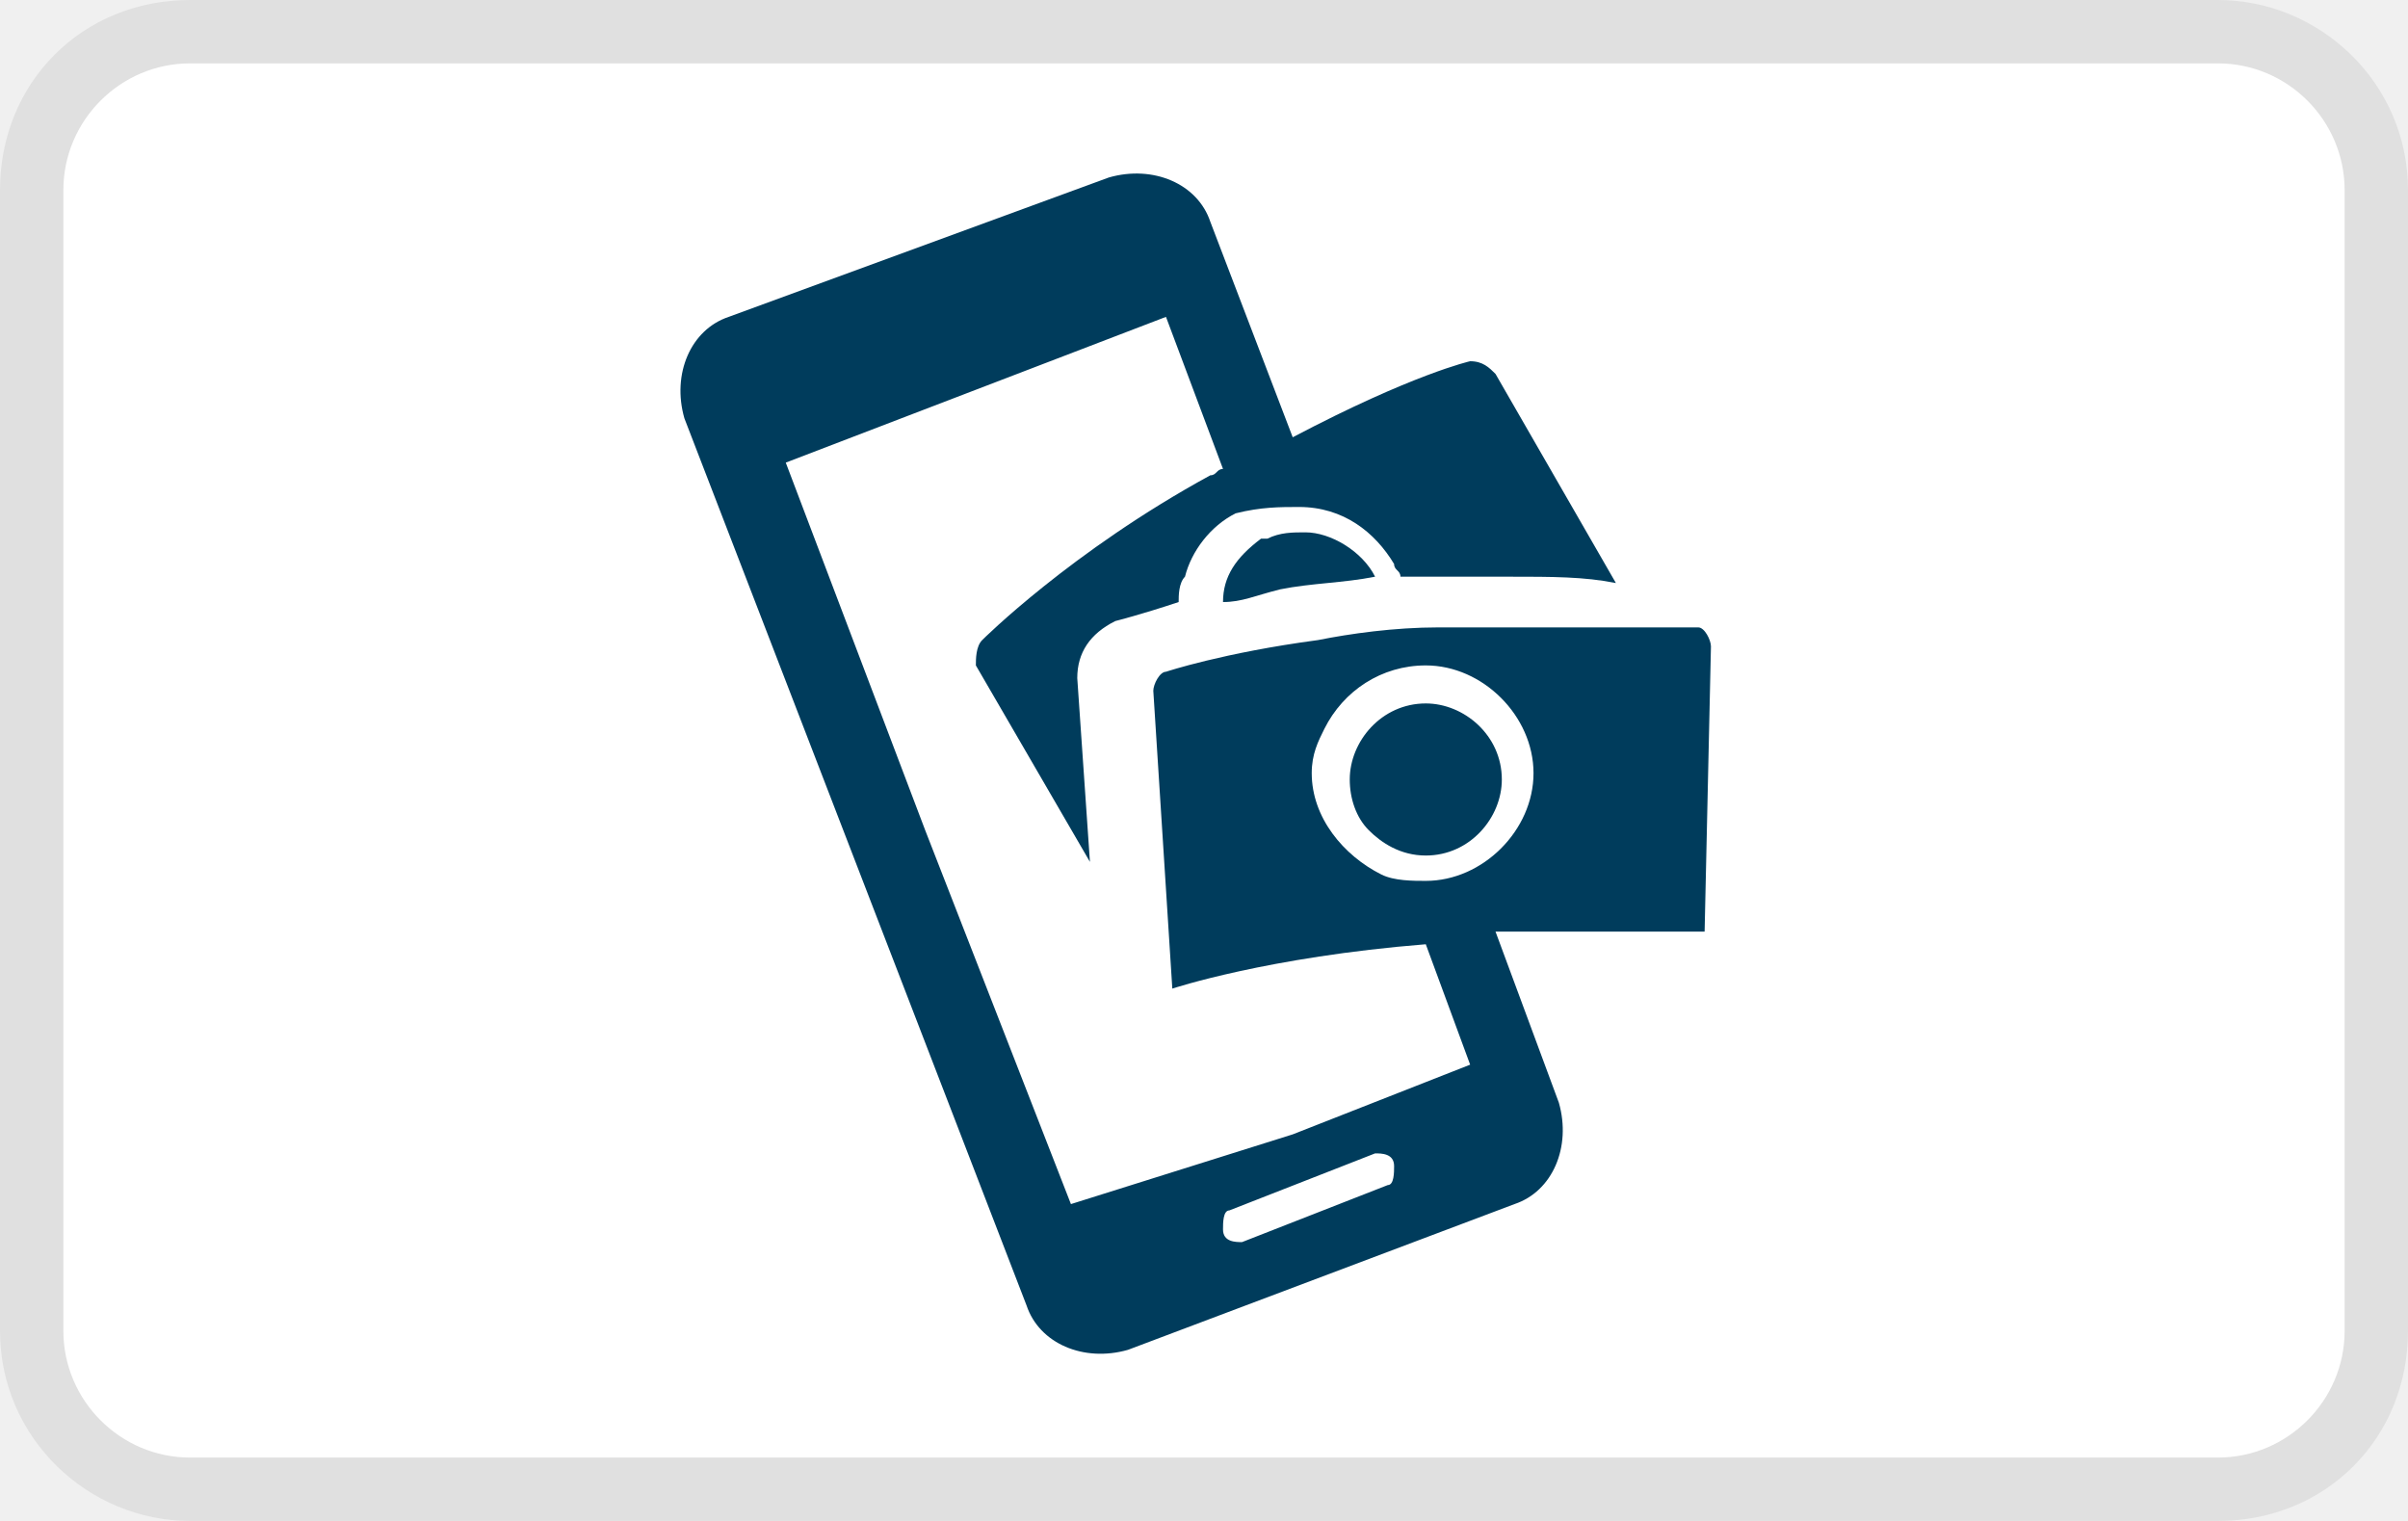
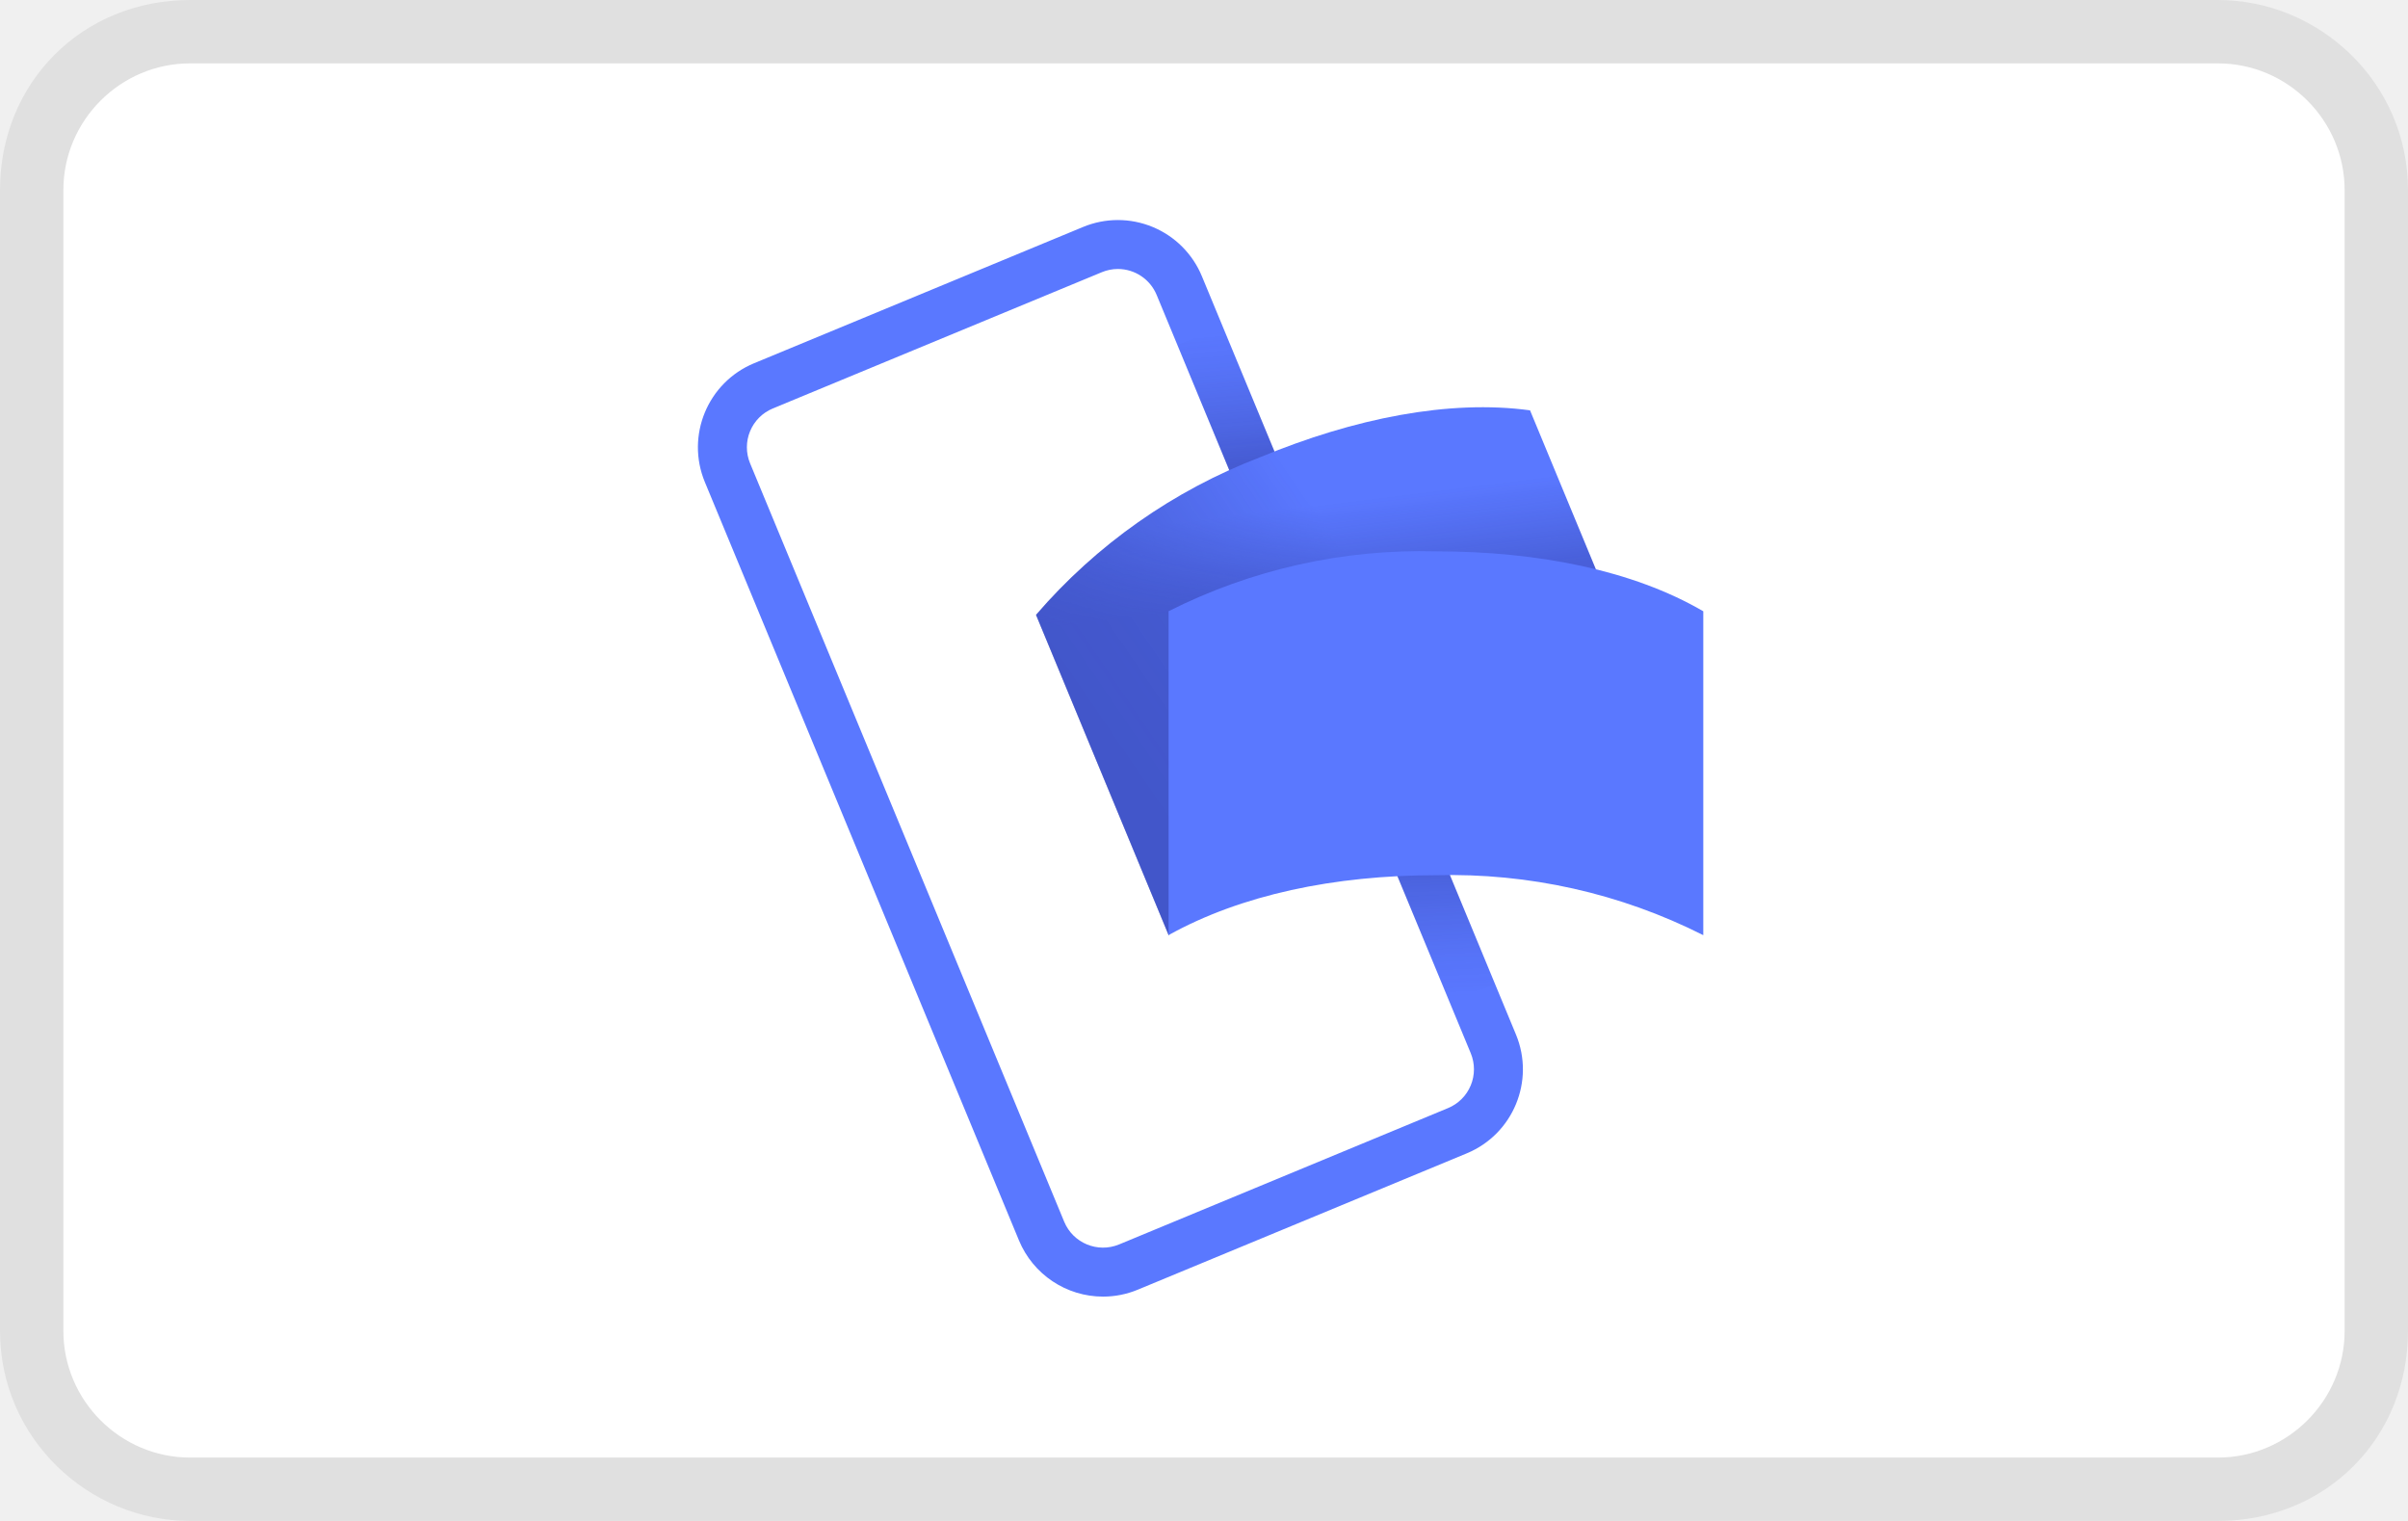
<svg xmlns="http://www.w3.org/2000/svg" xmlns:xlink="http://www.w3.org/1999/xlink" version="1.1" id="Layer_1" x="0px" y="0px" viewBox="0 0 38 24" style="enable-background:new 0 0 38 24;" xml:space="preserve">
-   <style type="text/css">
+   <defs id="defs73">
+     <linearGradient id="a" x1="0.487" x2="0.524" y1="0.76" y2="-0.006">
+       <stop stop-color="#504678" offset="0%" id="stop2" />
+       <stop stop-color="#504678" stop-opacity=".616" offset="30.2%" id="stop4" />
+       <stop stop-color="#504678" stop-opacity=".283" offset="60.8%" id="stop6" />
+       <stop stop-color="#504678" stop-opacity=".076" offset="85.2%" id="stop8" />
+       <stop stop-color="#504678" stop-opacity="0" offset="100%" id="stop10" />
+     </linearGradient>
+     <linearGradient id="b" x1="5.661" x2="21.76" y1="25.536" y2="16.29" gradientTransform="scale(1.089502,0.9178508)" gradientUnits="userSpaceOnUse">
+       <stop stop-color="#504678" offset="0%" id="stop13" />
+       <stop stop-color="#504678" stop-opacity=".872" offset="17.9%" id="stop15" />
+       <stop stop-color="#504678" stop-opacity=".536" offset="52.6%" id="stop17" />
+       <stop stop-color="#504678" stop-opacity="0" offset="100%" id="stop19" />
+     </linearGradient>
+     <linearGradient id="c" x1="18.2" x2="17.292" y1="13.974" y2="7.858" gradientTransform="scale(1.089502,0.9178508)" gradientUnits="userSpaceOnUse">
+       <stop stop-color="#504678" offset="0%" id="stop22" />
+       <stop stop-color="#504678" stop-opacity=".332" offset="64.3%" id="stop24" />
+       <stop stop-color="#504678" stop-opacity="0" offset="100%" id="stop26" />
+     </linearGradient>
+     <linearGradient xlink:href="#a" id="linearGradient878" x1="93.057" y1="8.709" x2="93.353" y2="2.519" gradientTransform="matrix(0.3881282,0,0,2.576468,-9.267091,12.54081)" gradientUnits="userSpaceOnUse" />
+     <linearGradient xlink:href="#a" id="linearGradient880" x1="123.582" y1="16.343" x2="123.897" y2="9.757" gradientTransform="matrix(0.3648035,0,0,2.741201,-72.01092,-91.66386)" gradientUnits="userSpaceOnUse" />
+   </defs>
+   <style type="text/css" id="style2">
	.st0{opacity:7.000000e-02;enable-background:new    ;}
	.st1{fill:#FFFFFF;}
	.st2{display:none;fill:#0F2496;}
	.st3{display:none;}
	.st4{display:inline;}
	.st5{clip-path:url(#SVGID_2_);}
	.st6{clip-path:url(#SVGID_4_);fill:#FFFFFF;}
	.st7{clip-path:url(#SVGID_4_);fill:#E21E27;}
	.st8{fill:#F79F1A;}
	.st9{fill:#EA001B;}
	.st10{fill:#FF5F01;}
	.st11{display:none;fill:#3086C8;}
	.st12{display:none;fill:#0079BE;}
	.st13{display:none;fill:#FFFFFF;}
	.st14{fill:none;}
	.st15{fill:#003C5C;}
</style>
-   <path class="st0" d="M35,0H3C1.3,0,0,1.3,0,3v18c0,1.7,1.4,3,3,3h32c1.7,0,3-1.3,3-3V3C38,1.3,36.6,0,35,0z" />
-   <path class="st1" d="M35,1c1.1,0,2,0.9,2,2v18c0,1.1-0.9,2-2,2H3c-1.1,0-2-0.9-2-2V3c0-1.1,0.9-2,2-2H35" />
-   <path class="st2" d="M15.8,7.9L14.1,16h2.1L18,7.9H15.8z M29.5,7.9h-1.8c-0.4,0-0.8,0.2-0.9,0.6L23.6,16h2.2l0.4-1.2H29l0.3,1.2h2  L29.5,7.9L29.5,7.9z M26.9,13.2l1.1-3.1l0.6,3.1H26.9L26.9,13.2z M12.7,7.9l-2.2,5.5L9.6,8.7c-0.1-0.5-0.5-0.8-1-0.8H5l0,0.2  c0.7,0.2,1.6,0.4,2.1,0.7C7.4,9,7.5,9.1,7.6,9.5l1.7,6.5h2.2l3.4-8.1L12.7,7.9C12.7,7.9,12.7,7.9,12.7,7.9z M20.8,10.2  c0-0.3,0.3-0.6,0.9-0.7c0.3,0,1.1-0.1,2.1,0.4l0.4-1.7c-0.5-0.2-1.2-0.4-2-0.4c-2.1,0-3.6,1.1-3.6,2.7c0,1.2,1.1,1.8,1.8,2.2  c0.8,0.4,1.1,0.7,1.1,1c0,0.5-0.7,0.8-1.3,0.8c-1.1,0-1.7-0.3-2.2-0.5l-0.4,1.8c0.5,0.2,1.4,0.4,2.4,0.4c2.2,0,3.7-1.1,3.7-2.8  C23.7,11.3,20.7,11.1,20.8,10.2L20.8,10.2z" />
-   <g class="st3">
-     <g class="st4">
-       <defs>
+   <path class="st0" d="M35,0H3C1.3,0,0,1.3,0,3v18c0,1.7,1.4,3,3,3h32c1.7,0,3-1.3,3-3V3C38,1.3,36.6,0,35,0z" id="path4" />
+   <path class="st1" d="M35,1c1.1,0,2,0.9,2,2v18c0,1.1-0.9,2-2,2H3c-1.1,0-2-0.9-2-2V3c0-1.1,0.9-2,2-2H35" id="path6" />
+   <path class="st2" d="M15.8,7.9L14.1,16h2.1L18,7.9H15.8z M29.5,7.9h-1.8c-0.4,0-0.8,0.2-0.9,0.6L23.6,16h2.2l0.4-1.2H29l0.3,1.2h2  L29.5,7.9L29.5,7.9z M26.9,13.2l1.1-3.1l0.6,3.1H26.9L26.9,13.2z M12.7,7.9l-2.2,5.5L9.6,8.7c-0.1-0.5-0.5-0.8-1-0.8H5l0,0.2  c0.7,0.2,1.6,0.4,2.1,0.7C7.4,9,7.5,9.1,7.6,9.5l1.7,6.5h2.2l3.4-8.1L12.7,7.9C12.7,7.9,12.7,7.9,12.7,7.9z M20.8,10.2  c0-0.3,0.3-0.6,0.9-0.7c0.3,0,1.1-0.1,2.1,0.4l0.4-1.7c-0.5-0.2-1.2-0.4-2-0.4c-2.1,0-3.6,1.1-3.6,2.7c0,1.2,1.1,1.8,1.8,2.2  c0.8,0.4,1.1,0.7,1.1,1c0,0.5-0.7,0.8-1.3,0.8c-1.1,0-1.7-0.3-2.2-0.5l-0.4,1.8c0.5,0.2,1.4,0.4,2.4,0.4c2.2,0,3.7-1.1,3.7-2.8  C23.7,11.3,20.7,11.1,20.8,10.2L20.8,10.2z" id="path8" />
+   <g class="st3" id="g38">
+     <g class="st4" id="g36">
+       <defs id="defs11">
        <rect id="SVGID_1_" x="4.5" y="2.4" width="29" height="19.2" />
      </defs>
      <clipPath id="SVGID_2_">
-         <use xlink:href="#SVGID_1_" style="overflow:visible;" />
+         <use xlink:href="#SVGID_1_" style="overflow:visible;" id="use13" />
      </clipPath>
-       <g class="st5">
-         <defs>
+       <g class="st5" clip-path="url(#SVGID_2_)" id="g34">
+         <defs id="defs17">
          <rect id="SVGID_3_" x="4.5" y="2.4" width="29" height="19.2" />
        </defs>
        <clipPath id="SVGID_4_">
-           <use xlink:href="#SVGID_3_" style="overflow:visible;" />
+           <use xlink:href="#SVGID_3_" style="overflow:visible;" id="use19" />
        </clipPath>
-         <path class="st6" d="M13.2,3.4c-4.7,0-8.6,3.8-8.6,8.6c0,4.7,3.8,8.6,8.6,8.6h11.5c4.7,0,8.6-3.8,8.6-8.6c0-4.7-3.8-8.6-8.6-8.6     H13.2z" />
-         <path class="st6" d="M24.8,20.7H13.2c-4.8,0-8.7-3.9-8.7-8.7c0-4.8,3.9-8.7,8.7-8.7h11.5c4.8,0,8.7,3.9,8.7,8.7     C33.5,16.8,29.6,20.7,24.8,20.7 M13.2,3.4c-4.7,0-8.6,3.8-8.6,8.6c0,4.7,3.8,8.6,8.6,8.6h11.5c4.7,0,8.6-3.8,8.6-8.6     c0-4.7-3.8-8.6-8.6-8.6H13.2z" />
-         <path class="st7" d="M26.8,11.5l3.8,4.6c0.8-1.1,1.3-2.5,1.3-4c0-1.6-0.5-3-1.4-4.2L26.8,11.5z" />
-         <path class="st7" d="M15.9,7.4c2.9,0,5,0.7,5.2,3.1l3-3.1h6c-1.3-1.5-3.2-2.5-5.4-2.5H13.2c-2.2,0-4.1,1-5.4,2.5H15.9z" />
-         <path class="st7" d="M11.2,10.4l-1,2.8h4.1c1.2,0,1.6-0.5,1.9-1.5c0.3-1-0.4-1.3-1.2-1.3H11.2z" />
-         <path class="st7" d="M24.2,16.4l-3.2-4c-0.6,2.7-2.5,4-6.1,4H7.7c1.3,1.6,3.3,2.7,5.6,2.7h11.5c2.2,0,4.3-1.1,5.6-2.7H24.2z" />
+         <path class="st6" d="M13.2,3.4c-4.7,0-8.6,3.8-8.6,8.6c0,4.7,3.8,8.6,8.6,8.6h11.5c4.7,0,8.6-3.8,8.6-8.6c0-4.7-3.8-8.6-8.6-8.6     H13.2z" clip-path="url(#SVGID_4_)" id="path22" />
+         <path class="st6" d="M24.8,20.7H13.2c-4.8,0-8.7-3.9-8.7-8.7c0-4.8,3.9-8.7,8.7-8.7h11.5c4.8,0,8.7,3.9,8.7,8.7     C33.5,16.8,29.6,20.7,24.8,20.7 M13.2,3.4c-4.7,0-8.6,3.8-8.6,8.6c0,4.7,3.8,8.6,8.6,8.6h11.5c4.7,0,8.6-3.8,8.6-8.6     c0-4.7-3.8-8.6-8.6-8.6H13.2z" clip-path="url(#SVGID_4_)" id="path24" />
+         <path class="st7" d="M26.8,11.5l3.8,4.6c0.8-1.1,1.3-2.5,1.3-4c0-1.6-0.5-3-1.4-4.2L26.8,11.5z" clip-path="url(#SVGID_4_)" id="path26" />
+         <path class="st7" d="M15.9,7.4c2.9,0,5,0.7,5.2,3.1l3-3.1h6c-1.3-1.5-3.2-2.5-5.4-2.5H13.2c-2.2,0-4.1,1-5.4,2.5H15.9z" clip-path="url(#SVGID_4_)" id="path28" />
+         <path class="st7" d="M11.2,10.4l-1,2.8h4.1c1.2,0,1.6-0.5,1.9-1.5c0.3-1-0.4-1.3-1.2-1.3H11.2z" clip-path="url(#SVGID_4_)" id="path30" />
+         <path class="st7" d="M24.2,16.4l-3.2-4c-0.6,2.7-2.5,4-6.1,4H7.7c1.3,1.6,3.3,2.7,5.6,2.7h11.5c2.2,0,4.3-1.1,5.6-2.7H24.2z" clip-path="url(#SVGID_4_)" id="path32" />
      </g>
    </g>
  </g>
  <g id="g3125" class="st3">
    <g id="g3115" class="st4">
      <g id="g3110">
        <path id="path2997" class="st8" d="M30.9,12c0,4.1-3.3,7.4-7.4,7.4s-7.4-3.3-7.4-7.4s3.3-7.4,7.4-7.4S30.9,7.9,30.9,12z" />
        <path id="path2995" class="st9" d="M21.8,12c0,4.1-3.3,7.4-7.4,7.4S7.1,16.1,7.1,12s3.3-7.4,7.4-7.4S21.8,7.9,21.8,12L21.8,12z" />
        <path id="path2999" class="st10" d="M19,6.2c-1.7,1.4-2.8,3.5-2.8,5.8s1.1,4.5,2.8,5.8c1.7-1.4,2.8-3.5,2.8-5.8S20.7,7.5,19,6.2     L19,6.2z" />
      </g>
    </g>
  </g>
-   <path class="st11" d="M2.3,0C1,0,0,0.9,0,2V22c0,1.1,1,2,2.3,2h33.2c1.4,0,2.5-0.9,2.5-2V2c0-1.1-1.1-2-2.5-2H2.3z M17.4,13.3  L15.9,10h-2.1v4.7L11.7,10h-1.7L7.9,15h1.3l0.5-1.2h2.5l0.5,1.2h2.5v-3.7l1.7,3.7H18l1.6-3.6V15h1.5v-5H19L17.4,13.3z M10.1,12.7  l0.8-1.7l0.8,1.7H10.1z M27.4,11.6L26,10h-4V15h3.8l1.5-1.6l1.5,1.6h1.1v-0.5l-1.8-2l1.8-1.9V10h-1.1L27.4,11.6z M25.1,13.9h-1.9v-1  H25v-0.9h-1.8v-1l2.1,0l1.2,1.4C26.5,12.5,25.1,13.9,25.1,13.9z M31,10.7l-1.7,1.8l1.7,1.8V16h-1.1v0h-1.7l-0.9-1.1l-1,1.1h-4.8v0  H19v0h0v-0.5L18.7,16h-2.3l-0.3-0.6V16h-4.2l-0.5-1.2h-0.8L10,16H7.9v0H7v-1.9l0.9-1.6v0L9.4,9h3.1l0.4,1V9h3.8l0.8,1.7L18.4,9h3v0  h0.4v0h-0.4v0h5.2l0.9,1l1-1h1.5v0H31V10.7z" />
-   <path class="st12" d="M20.8,20.3c4.6,0,8.7-3.7,8.7-8.3c0-5-4.2-8.4-8.7-8.4h-3.9c-4.6,0-8.4,3.4-8.4,8.4c0,4.5,3.8,8.3,8.4,8.3  H20.8z" />
-   <path class="st13" d="M16.9,4.4c-4.2,0-7.6,3.4-7.6,7.6c0,4.2,3.4,7.6,7.6,7.6c4.2,0,7.6-3.4,7.6-7.6C24.5,7.8,21.1,4.4,16.9,4.4z   M12.1,12L12.1,12c0-2.1,1.3-3.8,3.1-4.5v9C13.4,15.8,12.1,14,12.1,12z M18.6,16.5L18.6,16.5v-9c1.8,0.7,3.1,2.5,3.1,4.5  C21.7,14,20.4,15.8,18.6,16.5z" />
-   <path class="st13" d="M16.9,4.4c-4.2,0-7.6,3.4-7.6,7.6c0,4.2,3.4,7.6,7.6,7.6c4.2,0,7.6-3.4,7.6-7.6C24.5,7.8,21.1,4.4,16.9,4.4z   M12.1,12L12.1,12c0-2.1,1.3-3.8,3.1-4.5v9C13.4,15.8,12.1,14,12.1,12z M18.6,16.5L18.6,16.5v-9c1.8,0.7,3.1,2.5,3.1,4.5  C21.7,14,20.4,15.8,18.6,16.5z" />
-   <g>
-     <path class="st14" d="M12.4,7.3l2.2,5.8L12.4,7.3z" />
-     <path class="st14" d="M21.7,18.2l-2.3,0.9c-0.1,0-0.2,0.2-0.1,0.3c0,0.1,0.2,0.2,0.3,0.2l2.3-0.9c0.1,0,0.2-0.2,0.1-0.3   C22,18.3,21.8,18.2,21.7,18.2z" />
-     <path class="st14" d="M16.9,19l3.3-1.2L16.9,19z" />
-     <path class="st14" d="M22.5,10.5c-0.7,0-1.3,0.4-1.6,1l0.3,0.8v0c0-0.7,0.6-1.2,1.2-1.2s1.2,0.6,1.2,1.2c0,0.7-0.6,1.2-1.2,1.2   c-0.4,0-0.7-0.2-0.9-0.4l0.3,0.8c0.2,0.1,0.4,0.1,0.7,0.1c0.9,0,1.7-0.8,1.7-1.7C24.2,11.3,23.4,10.5,22.5,10.5z" />
-     <path class="st15" d="M19.3,9.5c0.3,0,0.5-0.1,0.9-0.2c0.5-0.1,1-0.1,1.5-0.2c0,0,0,0,0,0c-0.2-0.4-0.7-0.7-1.1-0.7   c-0.2,0-0.4,0-0.6,0.1c0,0,0,0-0.1,0C19.5,8.8,19.3,9.1,19.3,9.5z" />
-     <path class="st15" d="M27,10.2c0-0.1-0.1-0.3-0.2-0.3l0,0l0,0l0,0l0,0c0,0,0,0,0,0l0,0h0l0,0h0l0,0h0l0,0c0,0,0,0,0,0c0,0,0,0,0,0   s0,0,0,0l0,0c0,0,0,0,0,0s0,0,0,0c0,0,0,0,0,0c0,0,0,0,0,0c0,0,0,0,0,0l0,0c0,0,0,0,0,0h0c0,0,0,0-0.1,0c0,0,0,0,0,0c0,0,0,0-0.1,0   h0c0,0,0,0-0.1,0h0c0,0,0,0-0.1,0c0,0,0,0,0,0c0,0,0,0-0.1,0h0c0,0-0.1,0-0.1,0h0c0,0-0.1,0-0.1,0c0,0,0,0,0,0c0,0-0.1,0-0.1,0   c0,0,0,0,0,0c0,0-0.1,0-0.1,0h0c0,0-0.1,0-0.1,0h0c0,0-0.1,0-0.1,0c0,0,0,0,0,0c0,0-0.1,0-0.1,0h0c0,0-0.1,0-0.1,0c0,0,0,0,0,0   c0,0-0.1,0-0.1,0c0,0,0,0,0,0c0,0-0.1,0-0.1,0l0,0c0,0-0.1,0-0.2,0c0,0,0,0,0,0c0,0-0.1,0-0.2,0c0,0,0,0,0,0c0,0-0.1,0-0.2,0h0   c-0.1,0-0.1,0-0.2,0c0,0,0,0,0,0c-0.1,0-0.1,0-0.2,0l0,0h0c0,0-0.1,0-0.2,0c0,0,0,0,0,0c-0.1,0-0.1,0-0.2,0h0c0,0-0.1,0-0.2,0   c0,0,0,0,0,0c-0.1,0-0.1,0-0.2,0h0c-0.1,0-0.1,0-0.2,0c0,0,0,0,0,0c-0.1,0-0.1,0-0.2,0c0,0,0,0,0,0c-0.1,0-0.1,0-0.2,0c0,0,0,0,0,0   c-0.1,0-0.1,0-0.2,0c-0.7,0-1.4,0.1-1.9,0.2c-1.5,0.2-2.4,0.5-2.4,0.5c-0.1,0-0.2,0.2-0.2,0.3l0.3,4.7c0,0,0,0,0,0l0,0c0,0,0,0,0,0   l0,0c0,0,0,0,0,0l0,0c0,0,0,0,0,0l0,0l0,0l0,0c0,0,0,0,0,0l0,0c0,0,0,0,0,0l0,0c0,0,0,0,0,0l0,0c0,0,0,0,0,0l0,0c0,0,0,0,0,0   c0,0,1.5-0.5,4-0.7l0.7,1.9l-2.8,1.1L16.9,19l0,0l-2.3-5.9l-2.2-5.8l0,0l6-2.3l0.9,2.4c-0.1,0-0.1,0.1-0.2,0.1   c-2.2,1.2-3.6,2.6-3.6,2.6c-0.1,0.1-0.1,0.3-0.1,0.4l1.8,3.1l-0.2-2.9c0-0.4,0.2-0.7,0.6-0.9c0,0,0.4-0.1,1-0.3   c0-0.1,0-0.3,0.1-0.4c0.1-0.4,0.4-0.8,0.8-1c0,0,0,0,0,0C19.9,8,20.2,8,20.5,8l0,0c0.7,0,1.2,0.4,1.5,0.9c0,0.1,0.1,0.1,0.1,0.2   c0,0,0.1,0,0.1,0c0.6,0,1.1,0,1.6,0l0,0c0.7,0,1.2,0,1.7,0.1l-1.9-3.3c-0.1-0.1-0.2-0.2-0.4-0.2c0,0-0.9,0.2-2.8,1.2l-1.3-3.4   c-0.2-0.6-0.9-0.9-1.6-0.7L11.5,5c-0.6,0.2-0.9,0.9-0.7,1.6l5.4,14c0.2,0.6,0.9,0.9,1.6,0.7l6.1-2.3c0.6-0.2,0.9-0.9,0.7-1.6   l-1-2.7h0h0c0,0,0,0,0,0c0.1,0,0.1,0,0.2,0c0,0,0,0,0,0c0.1,0,0.1,0,0.2,0c0,0,0,0,0,0c0,0,0.1,0,0.2,0c0,0,0,0,0,0   c0.1,0,0.1,0,0.2,0l0,0h0c0,0,0.1,0,0.2,0c0,0,0,0,0,0c0.1,0,0.1,0,0.2,0c0,0,0,0,0,0c0.1,0,0.2,0,0.3,0h0c0,0,0.1,0,0.1,0h0   c0,0,0.1,0,0.1,0l0,0c0,0,0.1,0,0.1,0h0c0,0,0.1,0,0.1,0l0,0c0,0,0.1,0,0.1,0c0,0,0,0,0,0c0,0,0.1,0,0.1,0c0,0,0,0,0,0   c0.1,0,0.2,0,0.2,0c0,0,0,0,0,0c0,0,0.1,0,0.1,0l0,0c0.1,0,0.1,0,0.2,0l0,0c0.1,0,0.1,0,0.2,0l0,0c0,0,0,0,0.1,0l0,0   c0,0,0.1,0,0.1,0l0,0c0.1,0,0.1,0,0.2,0l0,0c0,0,0,0,0.1,0l0,0c0,0,0,0,0,0l0,0c0,0,0,0,0,0l0,0h0l0,0c0,0,0,0,0,0l0,0l0,0l0,0l0,0   c0,0,0,0,0,0l0,0c0,0,0,0,0,0l0,0l0,0c0,0,0,0,0,0l0,0c0,0,0,0,0,0l0,0c0,0,0,0,0,0l0,0l0,0l0,0l0,0l0,0c0,0,0,0,0,0l0,0   c0,0,0,0,0,0l0,0c0,0,0,0,0,0L27,10.2z M21.9,18.7l-2.3,0.9c-0.1,0-0.3,0-0.3-0.2c0-0.1,0-0.3,0.1-0.3l2.3-0.9c0.1,0,0.3,0,0.3,0.2   C22,18.5,22,18.7,21.9,18.7z M22.5,13.9c-0.2,0-0.5,0-0.7-0.1c-0.6-0.3-1.1-0.9-1.1-1.6c0-0.3,0.1-0.5,0.2-0.7c0.3-0.6,0.9-1,1.6-1   c0.9,0,1.7,0.8,1.7,1.7S23.4,13.9,22.5,13.9z" />
-     <path class="st15" d="M22.5,13.5c0.7,0,1.2-0.6,1.2-1.2c0-0.7-0.6-1.2-1.2-1.2c-0.7,0-1.2,0.6-1.2,1.2v0c0,0.3,0.1,0.6,0.3,0.8   C21.8,13.3,22.1,13.5,22.5,13.5z" />
+   <path class="st11" d="M2.3,0C1,0,0,0.9,0,2V22c0,1.1,1,2,2.3,2h33.2c1.4,0,2.5-0.9,2.5-2V2c0-1.1-1.1-2-2.5-2H2.3z M17.4,13.3  L15.9,10h-2.1v4.7L11.7,10h-1.7L7.9,15h1.3l0.5-1.2h2.5l0.5,1.2h2.5v-3.7l1.7,3.7H18l1.6-3.6V15h1.5v-5H19L17.4,13.3z M10.1,12.7  l0.8-1.7l0.8,1.7H10.1z M27.4,11.6L26,10h-4V15h3.8l1.5-1.6l1.5,1.6h1.1v-0.5l-1.8-2l1.8-1.9V10h-1.1L27.4,11.6z M25.1,13.9h-1.9v-1  H25v-0.9h-1.8v-1l2.1,0l1.2,1.4C26.5,12.5,25.1,13.9,25.1,13.9z M31,10.7l-1.7,1.8l1.7,1.8V16h-1.1v0h-1.7l-0.9-1.1l-1,1.1h-4.8v0  H19v0h0v-0.5L18.7,16h-2.3l-0.3-0.6V16h-4.2l-0.5-1.2h-0.8L10,16H7.9v0H7v-1.9l0.9-1.6v0L9.4,9h3.1l0.4,1V9h3.8l0.8,1.7L18.4,9h3v0  h0.4v0h-0.4v0h5.2l0.9,1l1-1h1.5v0H31V10.7z" id="path46" />
+   <path class="st12" d="M20.8,20.3c4.6,0,8.7-3.7,8.7-8.3c0-5-4.2-8.4-8.7-8.4h-3.9c-4.6,0-8.4,3.4-8.4,8.4c0,4.5,3.8,8.3,8.4,8.3  H20.8z" id="path48" />
+   <path class="st13" d="M16.9,4.4c-4.2,0-7.6,3.4-7.6,7.6c0,4.2,3.4,7.6,7.6,7.6c4.2,0,7.6-3.4,7.6-7.6C24.5,7.8,21.1,4.4,16.9,4.4z   M12.1,12L12.1,12c0-2.1,1.3-3.8,3.1-4.5v9C13.4,15.8,12.1,14,12.1,12z M18.6,16.5L18.6,16.5v-9c1.8,0.7,3.1,2.5,3.1,4.5  C21.7,14,20.4,15.8,18.6,16.5z" id="path50" />
+   <path class="st13" d="M16.9,4.4c-4.2,0-7.6,3.4-7.6,7.6c0,4.2,3.4,7.6,7.6,7.6c4.2,0,7.6-3.4,7.6-7.6C24.5,7.8,21.1,4.4,16.9,4.4z   M12.1,12L12.1,12c0-2.1,1.3-3.8,3.1-4.5v9C13.4,15.8,12.1,14,12.1,12z M18.6,16.5L18.6,16.5v-9c1.8,0.7,3.1,2.5,3.1,4.5  C21.7,14,20.4,15.8,18.6,16.5z" id="path52" />
+   <g id="g958" transform="matrix(0.2462865,0,0,0.2462865,11.01304,3.471468)">
+     <path fill="#5a78ff" d="m 25.965,68.979 c -2.36,1.38e-4 -4.487,-1.421 -5.391,-3.6 L 0.447,16.791 C -0.784,13.818 0.627,10.41 3.6,9.178 L 24.681,0.447 c 1.428,-0.592 3.032,-0.592 4.459,-3.6977e-4 C 30.568,1.038 31.702,2.172 32.293,3.6 L 52.42,52.19 c 1.229,2.972 -0.182,6.378 -3.153,7.61 l -21.081,8.735 c -0.704,0.293 -1.459,0.443 -2.221,0.444 z M 26.911,3.138 c -0.353,5.803e-4 -0.703,0.071 -1.029,0.207 L 4.8,12.076 C 4.141,12.349 3.617,12.873 3.345,13.532 3.072,14.191 3.072,14.931 3.345,15.59 l 20.127,48.591 c 0.57,1.371 2.142,2.022 3.514,1.456 L 48.067,56.9 v 0 c 0.659,-0.273 1.183,-0.797 1.455,-1.456 C 49.795,54.785 49.795,54.045 49.522,53.386 L 29.395,4.8 C 28.978,3.795 27.999,3.14 26.911,3.138 Z" id="path31" />
+     <rect width="3.137" height="20.824" x="25.322" y="19.153" fill="url(#a)" opacity="0.7" style="mix-blend-mode:multiply;fill:url(#linearGradient878)" transform="rotate(-22.5)" id="rect33" />
+     <rect width="3.137" height="23.572" x="-28.457" y="-64.78" fill="url(#a)" opacity="0.7" style="mix-blend-mode:multiply;fill:url(#linearGradient880)" transform="rotate(157.5)" id="rect35" />
+     <path fill="#5a78ff" d="m 44.523,35.724 c -6.029,2.5 -11.063,5.946 -14.359,10.1 L 21.666,25.3 c 3.876,-4.504 8.81,-7.974 14.359,-10.1 6.029,-2.5 12.12,-3.71 17.295,-3.005 l 8.5,20.523 c -5.926,-0.446 -11.869,0.587 -17.297,3.006 z" id="path37" />
+     <g opacity="0.4" style="mix-blend-mode:multiply;fill:none" transform="translate(21,11)" id="g43">
+       <path fill="url(#b)" d="m 23.523,24.724 c -6.029,2.5 -11.063,5.946 -14.359,10.1 L 0.666,14.3 C 4.542,9.796 9.476,6.326 15.025,4.2 21.054,1.7 27.145,0.49 32.32,1.195 l 8.5,20.523 c -5.926,-0.446 -11.869,0.587 -17.297,3.006 z" opacity="0.9" id="path39" style="fill:url(#b)" />
+       <path fill="url(#c)" d="m 23.523,24.724 c -6.029,2.5 -11.063,5.946 -14.359,10.1 L 0.666,14.3 C 4.542,9.796 9.476,6.326 15.025,4.2 21.054,1.7 27.145,0.49 32.32,1.195 l 8.5,20.523 c -5.926,-0.446 -11.869,0.587 -17.297,3.006 z" opacity="0.7" id="path41" style="fill:url(#c)" />
+     </g>
+     <path fill="#5a78ff" d="m 47.292,41.981 c -6.526,0 -12.5,1.261 -17.13,3.835 V 25.064 c 5.304,-2.677 11.191,-3.995 17.13,-3.835 6.526,0 12.617,1.21 17.129,3.84 V 45.821 C 59.118,43.142 53.232,41.823 47.292,41.981 Z" id="path45" />
  </g>
</svg>
